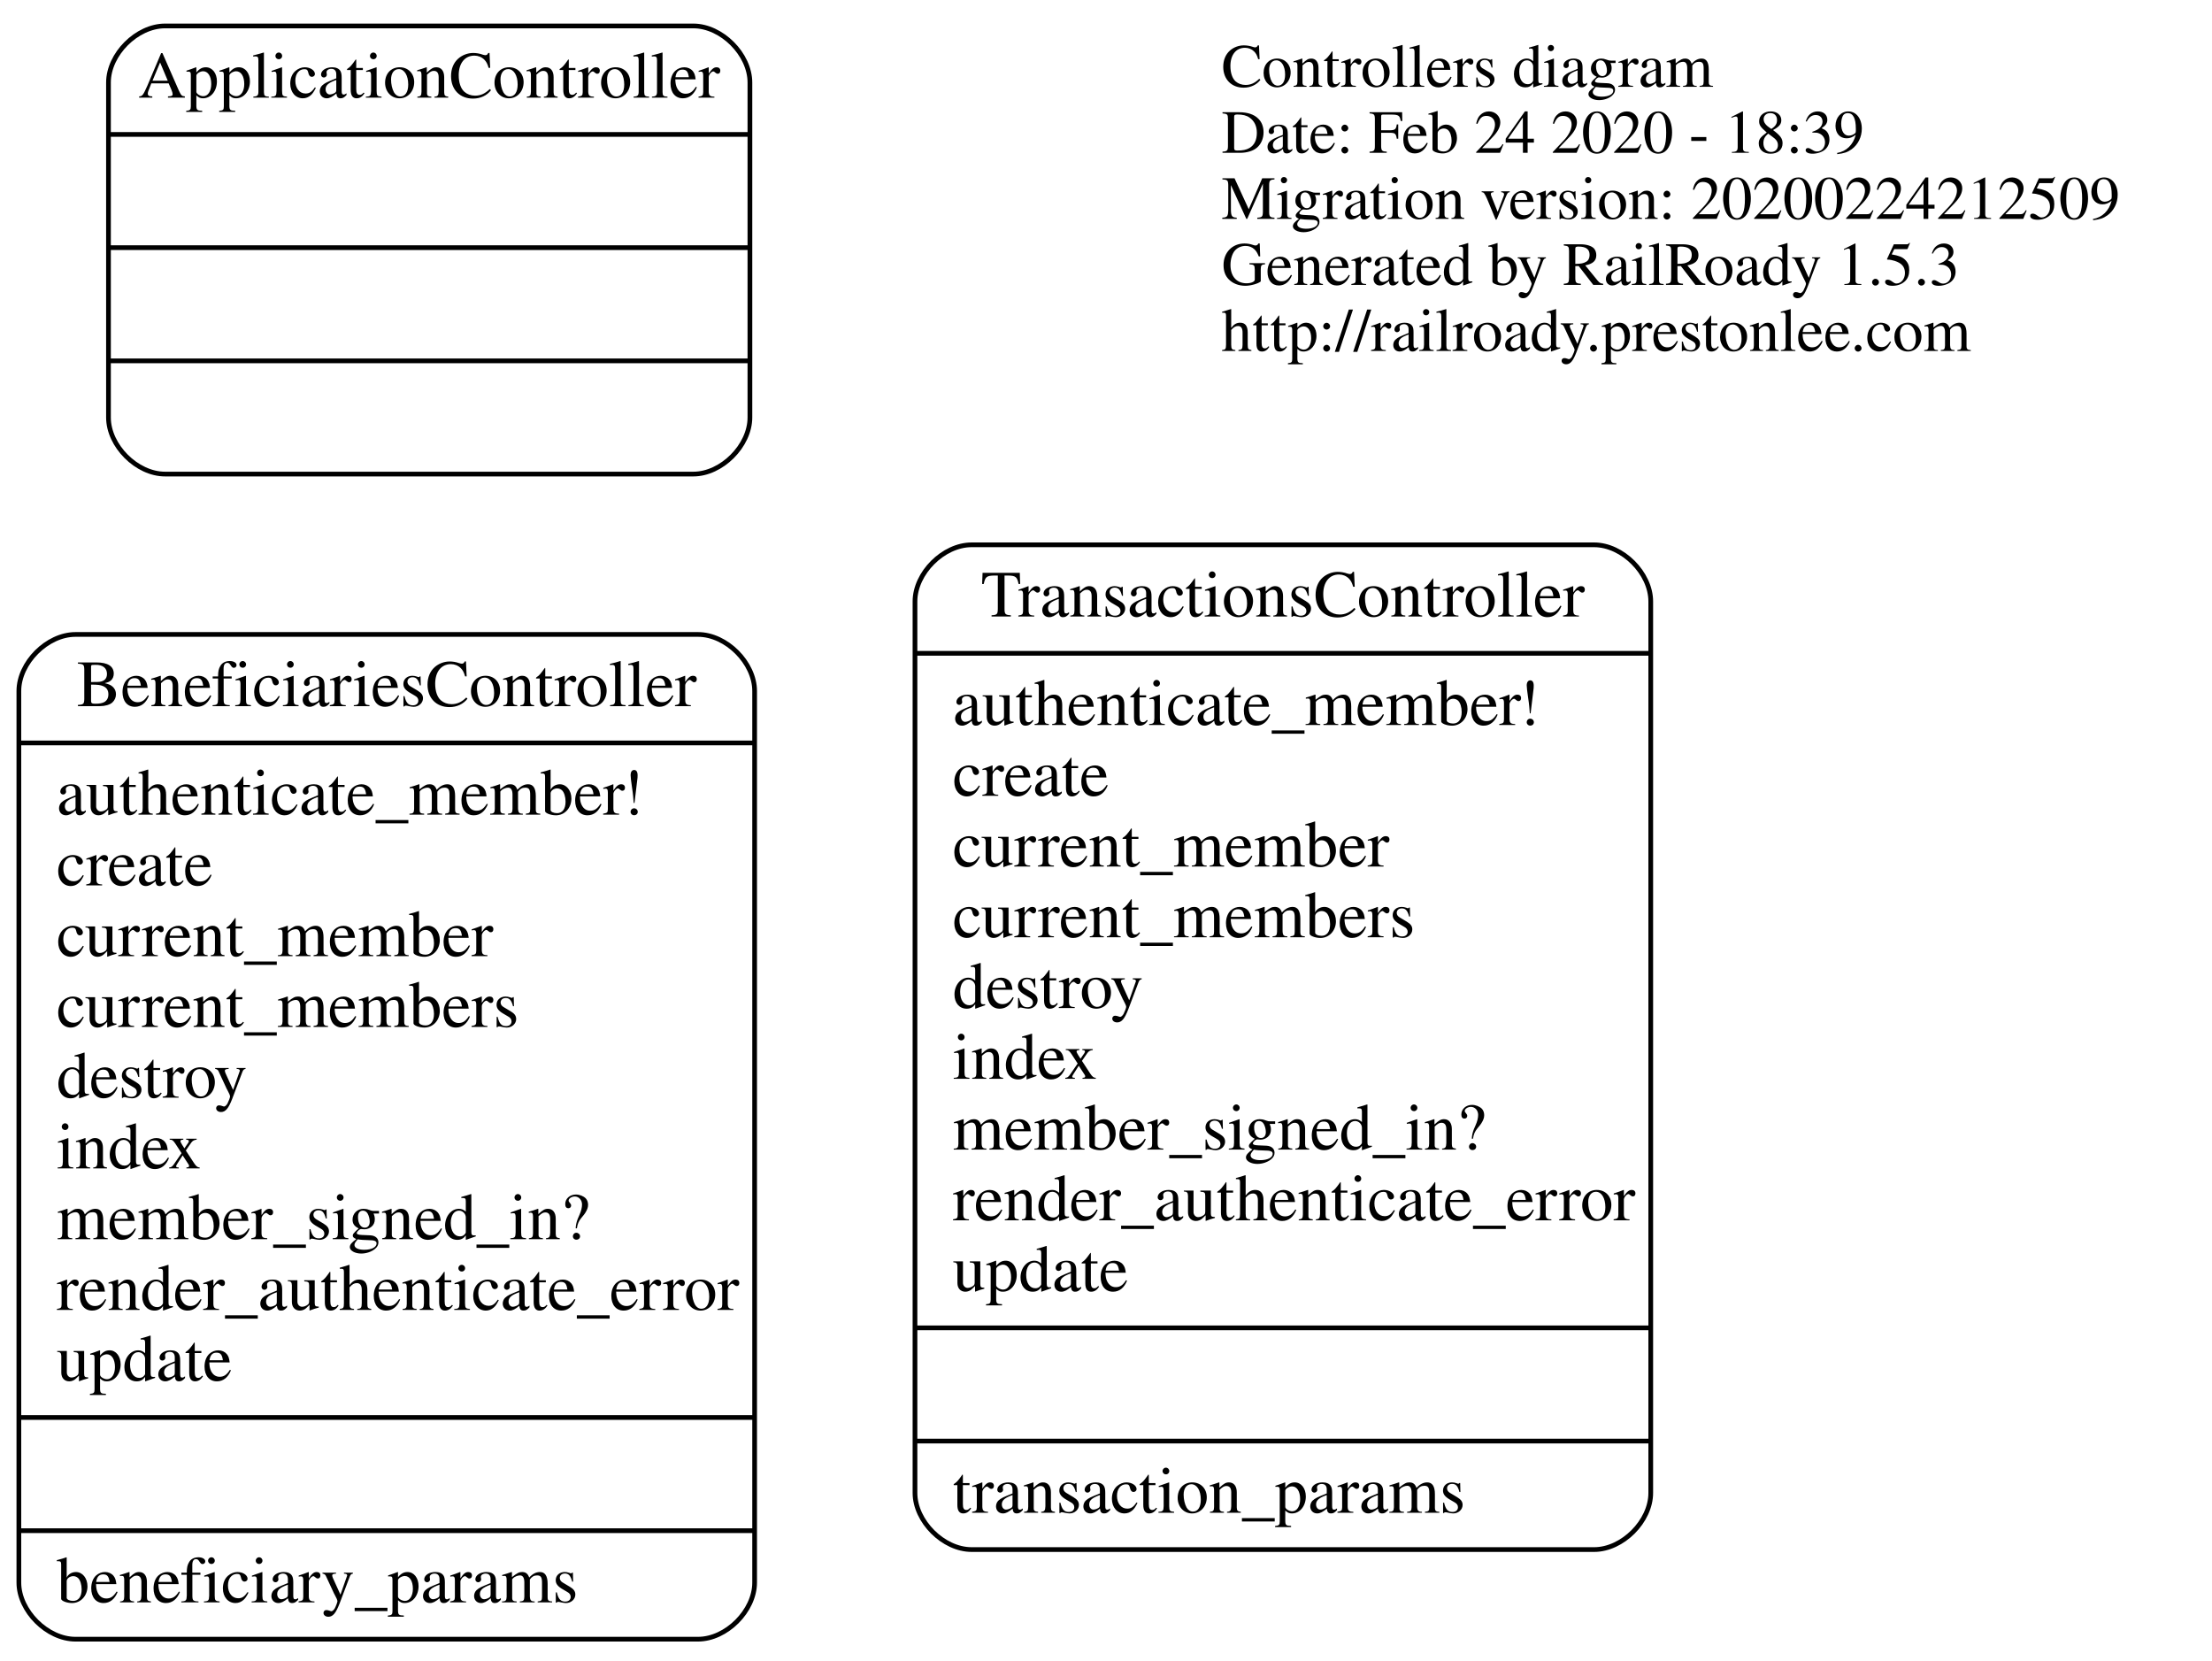
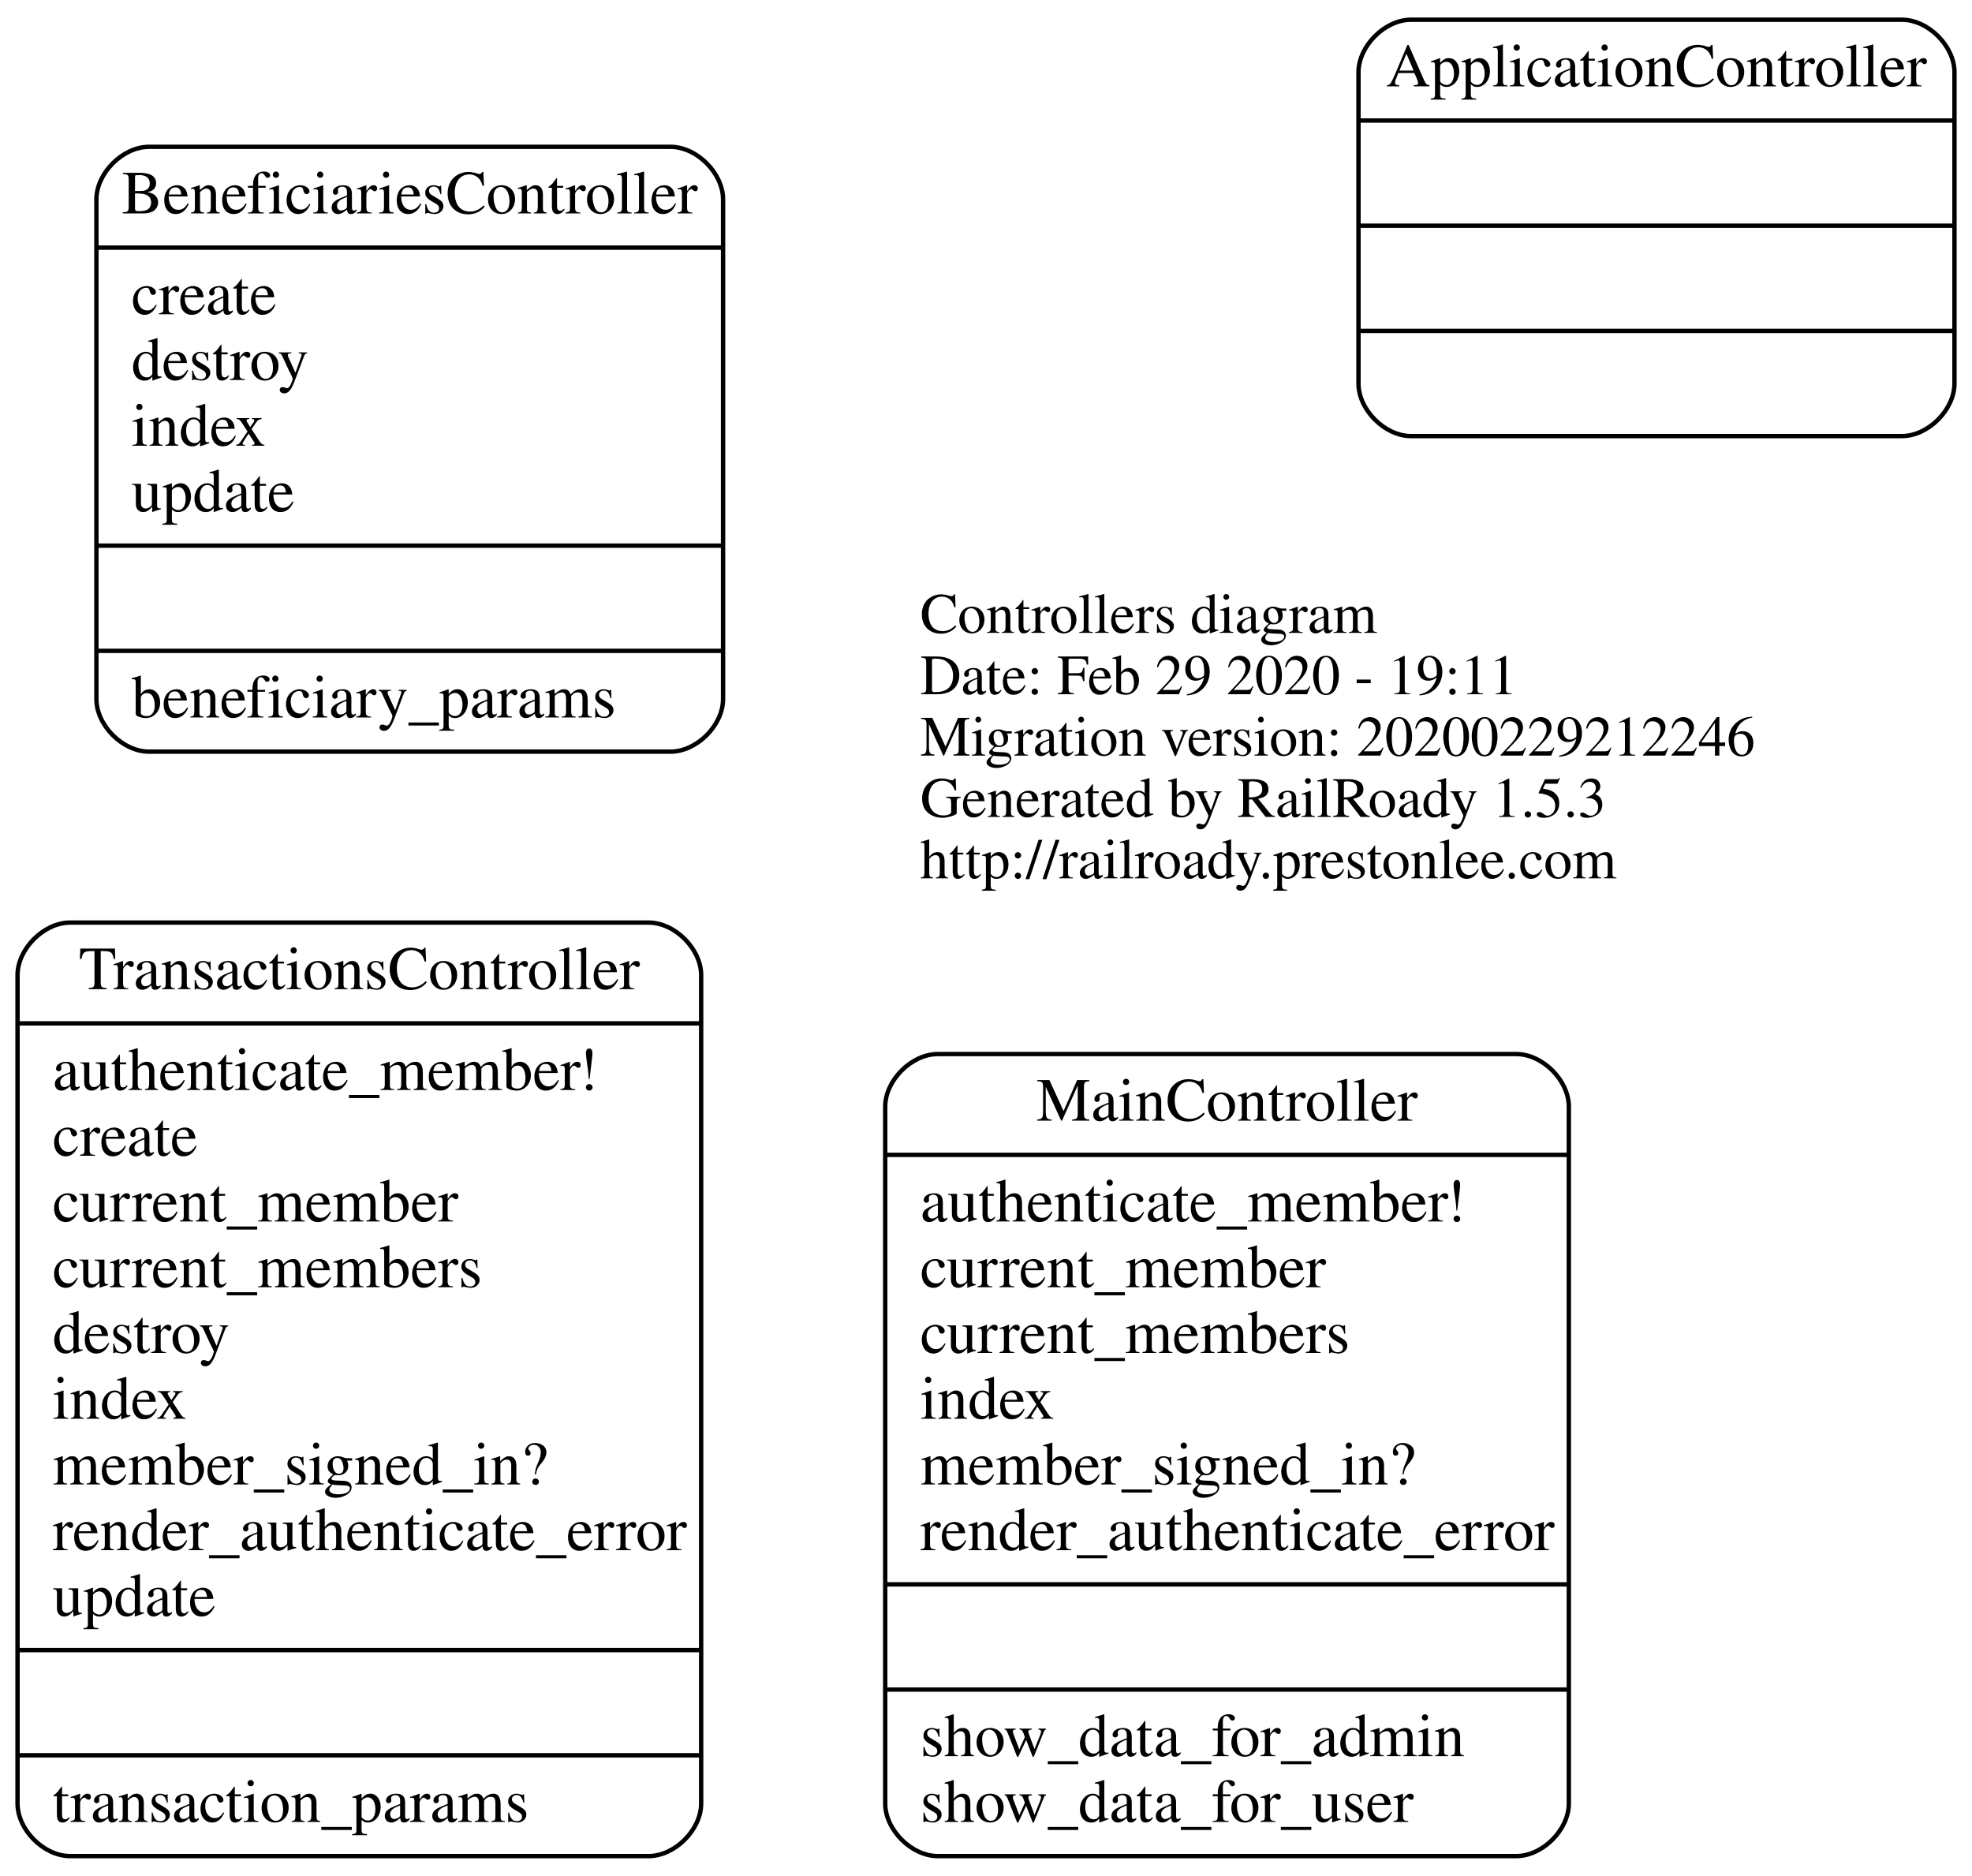
- <svg xmlns="http://www.w3.org/2000/svg" width="469pt" height="352pt" viewBox="0.00 0.00 469.00 352.00">
-   <g id="graph0" class="graph" transform="scale(1 1) rotate(0) translate(4 348)">
-     <polygon fill="transparent" stroke="transparent" points="-4,4 -4,-348 465,-348 465,4 -4,4" />
+ <svg xmlns="http://www.w3.org/2000/svg" width="450pt" height="428pt" viewBox="0.00 0.00 450.00 428.00">
+   <g id="graph0" class="graph" transform="scale(1 1) rotate(0) translate(4 424)">
+     <polygon fill="transparent" stroke="transparent" points="-4,4 -4,-424 446,-424 446,4 -4,4" />
    <g id="node1" class="node">
-       <text text-anchor="start" x="255" y="-329.6" font-family="Times,serif" font-size="13.00" fill="#000000">Controllers diagram</text>
-       <text text-anchor="start" x="255" y="-315.6" font-family="Times,serif" font-size="13.00" fill="#000000">Date: Feb 24 2020 - 18:39</text>
-       <text text-anchor="start" x="255" y="-301.6" font-family="Times,serif" font-size="13.00" fill="#000000">Migration version: 20200224212509</text>
-       <text text-anchor="start" x="255" y="-287.6" font-family="Times,serif" font-size="13.00" fill="#000000">Generated by RailRoady 1.5.3</text>
-       <text text-anchor="start" x="255" y="-273.6" font-family="Times,serif" font-size="13.00" fill="#000000">http://railroady.prestonlee.com</text>
+       <text text-anchor="start" x="206" y="-279.6" font-family="Times,serif" font-size="13.00" fill="#000000">Controllers diagram</text>
+       <text text-anchor="start" x="206" y="-265.6" font-family="Times,serif" font-size="13.00" fill="#000000">Date: Feb 29 2020 - 19:11</text>
+       <text text-anchor="start" x="206" y="-251.6" font-family="Times,serif" font-size="13.00" fill="#000000">Migration version: 20200229212246</text>
+       <text text-anchor="start" x="206" y="-237.6" font-family="Times,serif" font-size="13.00" fill="#000000">Generated by RailRoady 1.5.3</text>
+       <text text-anchor="start" x="206" y="-223.6" font-family="Times,serif" font-size="13.00" fill="#000000">http://railroady.prestonlee.com</text>
    </g>
    <g id="node2" class="node">
+       <path fill="none" stroke="#000000" d="M30,-252.5C30,-252.5 149,-252.5 149,-252.5 155,-252.5 161,-258.5 161,-264.5 161,-264.5 161,-378.5 161,-378.5 161,-384.5 155,-390.5 149,-390.5 149,-390.5 30,-390.5 30,-390.5 24,-390.5 18,-384.5 18,-378.5 18,-378.5 18,-264.5 18,-264.5 18,-258.5 24,-252.5 30,-252.5" />
+       <text text-anchor="middle" x="89.5" y="-375.3" font-family="Times,serif" font-size="14.00" fill="#000000">BeneficiariesController</text>
+       <polyline fill="none" stroke="#000000" points="18,-367.5 161,-367.5 " />
+       <text text-anchor="start" x="26" y="-352.3" font-family="Times,serif" font-size="14.00" fill="#000000">create</text>
+       <text text-anchor="start" x="26" y="-337.3" font-family="Times,serif" font-size="14.00" fill="#000000">destroy</text>
+       <text text-anchor="start" x="26" y="-322.3" font-family="Times,serif" font-size="14.00" fill="#000000">index</text>
+       <text text-anchor="start" x="26" y="-307.3" font-family="Times,serif" font-size="14.00" fill="#000000">update</text>
+       <polyline fill="none" stroke="#000000" points="18,-299.5 161,-299.5 " />
+       <polyline fill="none" stroke="#000000" points="18,-275.5 161,-275.5 " />
+       <text text-anchor="start" x="26" y="-260.3" font-family="Times,serif" font-size="14.00" fill="#000000">beneficiary_params</text>
+     </g>
+     <g id="node3" class="node">
+       <path fill="none" stroke="#000000" d="M210,-.5C210,-.5 342,-.5 342,-.5 348,-.5 354,-6.5 354,-12.5 354,-12.5 354,-171.5 354,-171.5 354,-177.5 348,-183.5 342,-183.5 342,-183.5 210,-183.5 210,-183.5 204,-183.5 198,-177.5 198,-171.5 198,-171.5 198,-12.5 198,-12.5 198,-6.5 204,-.5 210,-.5" />
+       <text text-anchor="middle" x="276" y="-168.3" font-family="Times,serif" font-size="14.00" fill="#000000">MainController</text>
+       <polyline fill="none" stroke="#000000" points="198,-160.5 354,-160.5 " />
+       <text text-anchor="start" x="206" y="-145.3" font-family="Times,serif" font-size="14.00" fill="#000000">authenticate_member!</text>
+       <text text-anchor="start" x="206" y="-130.3" font-family="Times,serif" font-size="14.00" fill="#000000">current_member</text>
+       <text text-anchor="start" x="206" y="-115.3" font-family="Times,serif" font-size="14.00" fill="#000000">current_members</text>
+       <text text-anchor="start" x="206" y="-100.3" font-family="Times,serif" font-size="14.00" fill="#000000">index</text>
+       <text text-anchor="start" x="206" y="-85.3" font-family="Times,serif" font-size="14.00" fill="#000000">member_signed_in?</text>
+       <text text-anchor="start" x="206" y="-70.3" font-family="Times,serif" font-size="14.00" fill="#000000">render_authenticate_error</text>
+       <polyline fill="none" stroke="#000000" points="198,-62.5 354,-62.5 " />
+       <polyline fill="none" stroke="#000000" points="198,-38.5 354,-38.5 " />
+       <text text-anchor="start" x="206" y="-23.3" font-family="Times,serif" font-size="14.00" fill="#000000">show_data_for_admin</text>
+       <text text-anchor="start" x="206" y="-8.3" font-family="Times,serif" font-size="14.00" fill="#000000">show_data_for_user</text>
+     </g>
+     <g id="node4" class="node">
      <path fill="none" stroke="#000000" d="M12,-.5C12,-.5 144,-.5 144,-.5 150,-.5 156,-6.5 156,-12.5 156,-12.5 156,-201.5 156,-201.5 156,-207.5 150,-213.5 144,-213.5 144,-213.5 12,-213.5 12,-213.5 6,-213.5 0,-207.5 0,-201.5 0,-201.5 0,-12.5 0,-12.5 0,-6.5 6,-.5 12,-.5" />
-       <text text-anchor="middle" x="78" y="-198.3" font-family="Times,serif" font-size="14.00" fill="#000000">BeneficiariesController</text>
+       <text text-anchor="middle" x="78" y="-198.3" font-family="Times,serif" font-size="14.00" fill="#000000">TransactionsController</text>
      <polyline fill="none" stroke="#000000" points="0,-190.5 156,-190.5 " />
      <text text-anchor="start" x="8" y="-175.3" font-family="Times,serif" font-size="14.00" fill="#000000">authenticate_member!</text>
      <text text-anchor="start" x="8" y="-160.3" font-family="Times,serif" font-size="14.00" fill="#000000">create</text>
      <text text-anchor="start" x="8" y="-145.3" font-family="Times,serif" font-size="14.00" fill="#000000">current_member</text>
      <text text-anchor="start" x="8" y="-130.3" font-family="Times,serif" font-size="14.00" fill="#000000">current_members</text>
      <text text-anchor="start" x="8" y="-115.3" font-family="Times,serif" font-size="14.00" fill="#000000">destroy</text>
      <text text-anchor="start" x="8" y="-100.3" font-family="Times,serif" font-size="14.00" fill="#000000">index</text>
      <text text-anchor="start" x="8" y="-85.3" font-family="Times,serif" font-size="14.00" fill="#000000">member_signed_in?</text>
      <text text-anchor="start" x="8" y="-70.3" font-family="Times,serif" font-size="14.00" fill="#000000">render_authenticate_error</text>
      <text text-anchor="start" x="8" y="-55.3" font-family="Times,serif" font-size="14.00" fill="#000000">update</text>
      <polyline fill="none" stroke="#000000" points="0,-47.5 156,-47.5 " />
      <polyline fill="none" stroke="#000000" points="0,-23.5 156,-23.5 " />
-       <text text-anchor="start" x="8" y="-8.3" font-family="Times,serif" font-size="14.00" fill="#000000">beneficiary_params</text>
+       <text text-anchor="start" x="8" y="-8.3" font-family="Times,serif" font-size="14.00" fill="#000000">transaction_params</text>
    </g>
-     <g id="node3" class="node">
-       <path fill="none" stroke="#000000" d="M202,-19.5C202,-19.5 334,-19.5 334,-19.5 340,-19.5 346,-25.5 346,-31.5 346,-31.5 346,-220.5 346,-220.5 346,-226.5 340,-232.5 334,-232.5 334,-232.5 202,-232.5 202,-232.5 196,-232.5 190,-226.5 190,-220.5 190,-220.5 190,-31.5 190,-31.5 190,-25.5 196,-19.5 202,-19.5" />
-       <text text-anchor="middle" x="268" y="-217.3" font-family="Times,serif" font-size="14.00" fill="#000000">TransactionsController</text>
-       <polyline fill="none" stroke="#000000" points="190,-209.5 346,-209.5 " />
-       <text text-anchor="start" x="198" y="-194.3" font-family="Times,serif" font-size="14.00" fill="#000000">authenticate_member!</text>
-       <text text-anchor="start" x="198" y="-179.3" font-family="Times,serif" font-size="14.00" fill="#000000">create</text>
-       <text text-anchor="start" x="198" y="-164.3" font-family="Times,serif" font-size="14.00" fill="#000000">current_member</text>
-       <text text-anchor="start" x="198" y="-149.3" font-family="Times,serif" font-size="14.00" fill="#000000">current_members</text>
-       <text text-anchor="start" x="198" y="-134.3" font-family="Times,serif" font-size="14.00" fill="#000000">destroy</text>
-       <text text-anchor="start" x="198" y="-119.3" font-family="Times,serif" font-size="14.00" fill="#000000">index</text>
-       <text text-anchor="start" x="198" y="-104.3" font-family="Times,serif" font-size="14.00" fill="#000000">member_signed_in?</text>
-       <text text-anchor="start" x="198" y="-89.3" font-family="Times,serif" font-size="14.00" fill="#000000">render_authenticate_error</text>
-       <text text-anchor="start" x="198" y="-74.3" font-family="Times,serif" font-size="14.00" fill="#000000">update</text>
-       <polyline fill="none" stroke="#000000" points="190,-66.5 346,-66.5 " />
-       <polyline fill="none" stroke="#000000" points="190,-42.5 346,-42.5 " />
-       <text text-anchor="start" x="198" y="-27.3" font-family="Times,serif" font-size="14.00" fill="#000000">transaction_params</text>
-     </g>
-     <g id="node4" class="node">
-       <path fill="none" stroke="#000000" d="M31,-247.5C31,-247.5 143,-247.5 143,-247.5 149,-247.5 155,-253.5 155,-259.5 155,-259.5 155,-330.5 155,-330.5 155,-336.5 149,-342.5 143,-342.5 143,-342.5 31,-342.5 31,-342.5 25,-342.5 19,-336.5 19,-330.5 19,-330.5 19,-259.5 19,-259.5 19,-253.5 25,-247.5 31,-247.5" />
-       <text text-anchor="middle" x="87" y="-327.3" font-family="Times,serif" font-size="14.00" fill="#000000">ApplicationController</text>
-       <polyline fill="none" stroke="#000000" points="19,-319.5 155,-319.5 " />
-       <polyline fill="none" stroke="#000000" points="19,-295.5 155,-295.5 " />
-       <polyline fill="none" stroke="#000000" points="19,-271.5 155,-271.5 " />
+     <g id="node5" class="node">
+       <path fill="none" stroke="#000000" d="M318,-324.5C318,-324.5 430,-324.5 430,-324.5 436,-324.5 442,-330.5 442,-336.5 442,-336.5 442,-407.5 442,-407.5 442,-413.5 436,-419.5 430,-419.5 430,-419.5 318,-419.5 318,-419.5 312,-419.5 306,-413.5 306,-407.5 306,-407.5 306,-336.5 306,-336.5 306,-330.5 312,-324.5 318,-324.5" />
+       <text text-anchor="middle" x="374" y="-404.3" font-family="Times,serif" font-size="14.00" fill="#000000">ApplicationController</text>
+       <polyline fill="none" stroke="#000000" points="306,-396.5 442,-396.5 " />
+       <polyline fill="none" stroke="#000000" points="306,-372.5 442,-372.5 " />
+       <polyline fill="none" stroke="#000000" points="306,-348.5 442,-348.5 " />
    </g>
  </g>
</svg>
